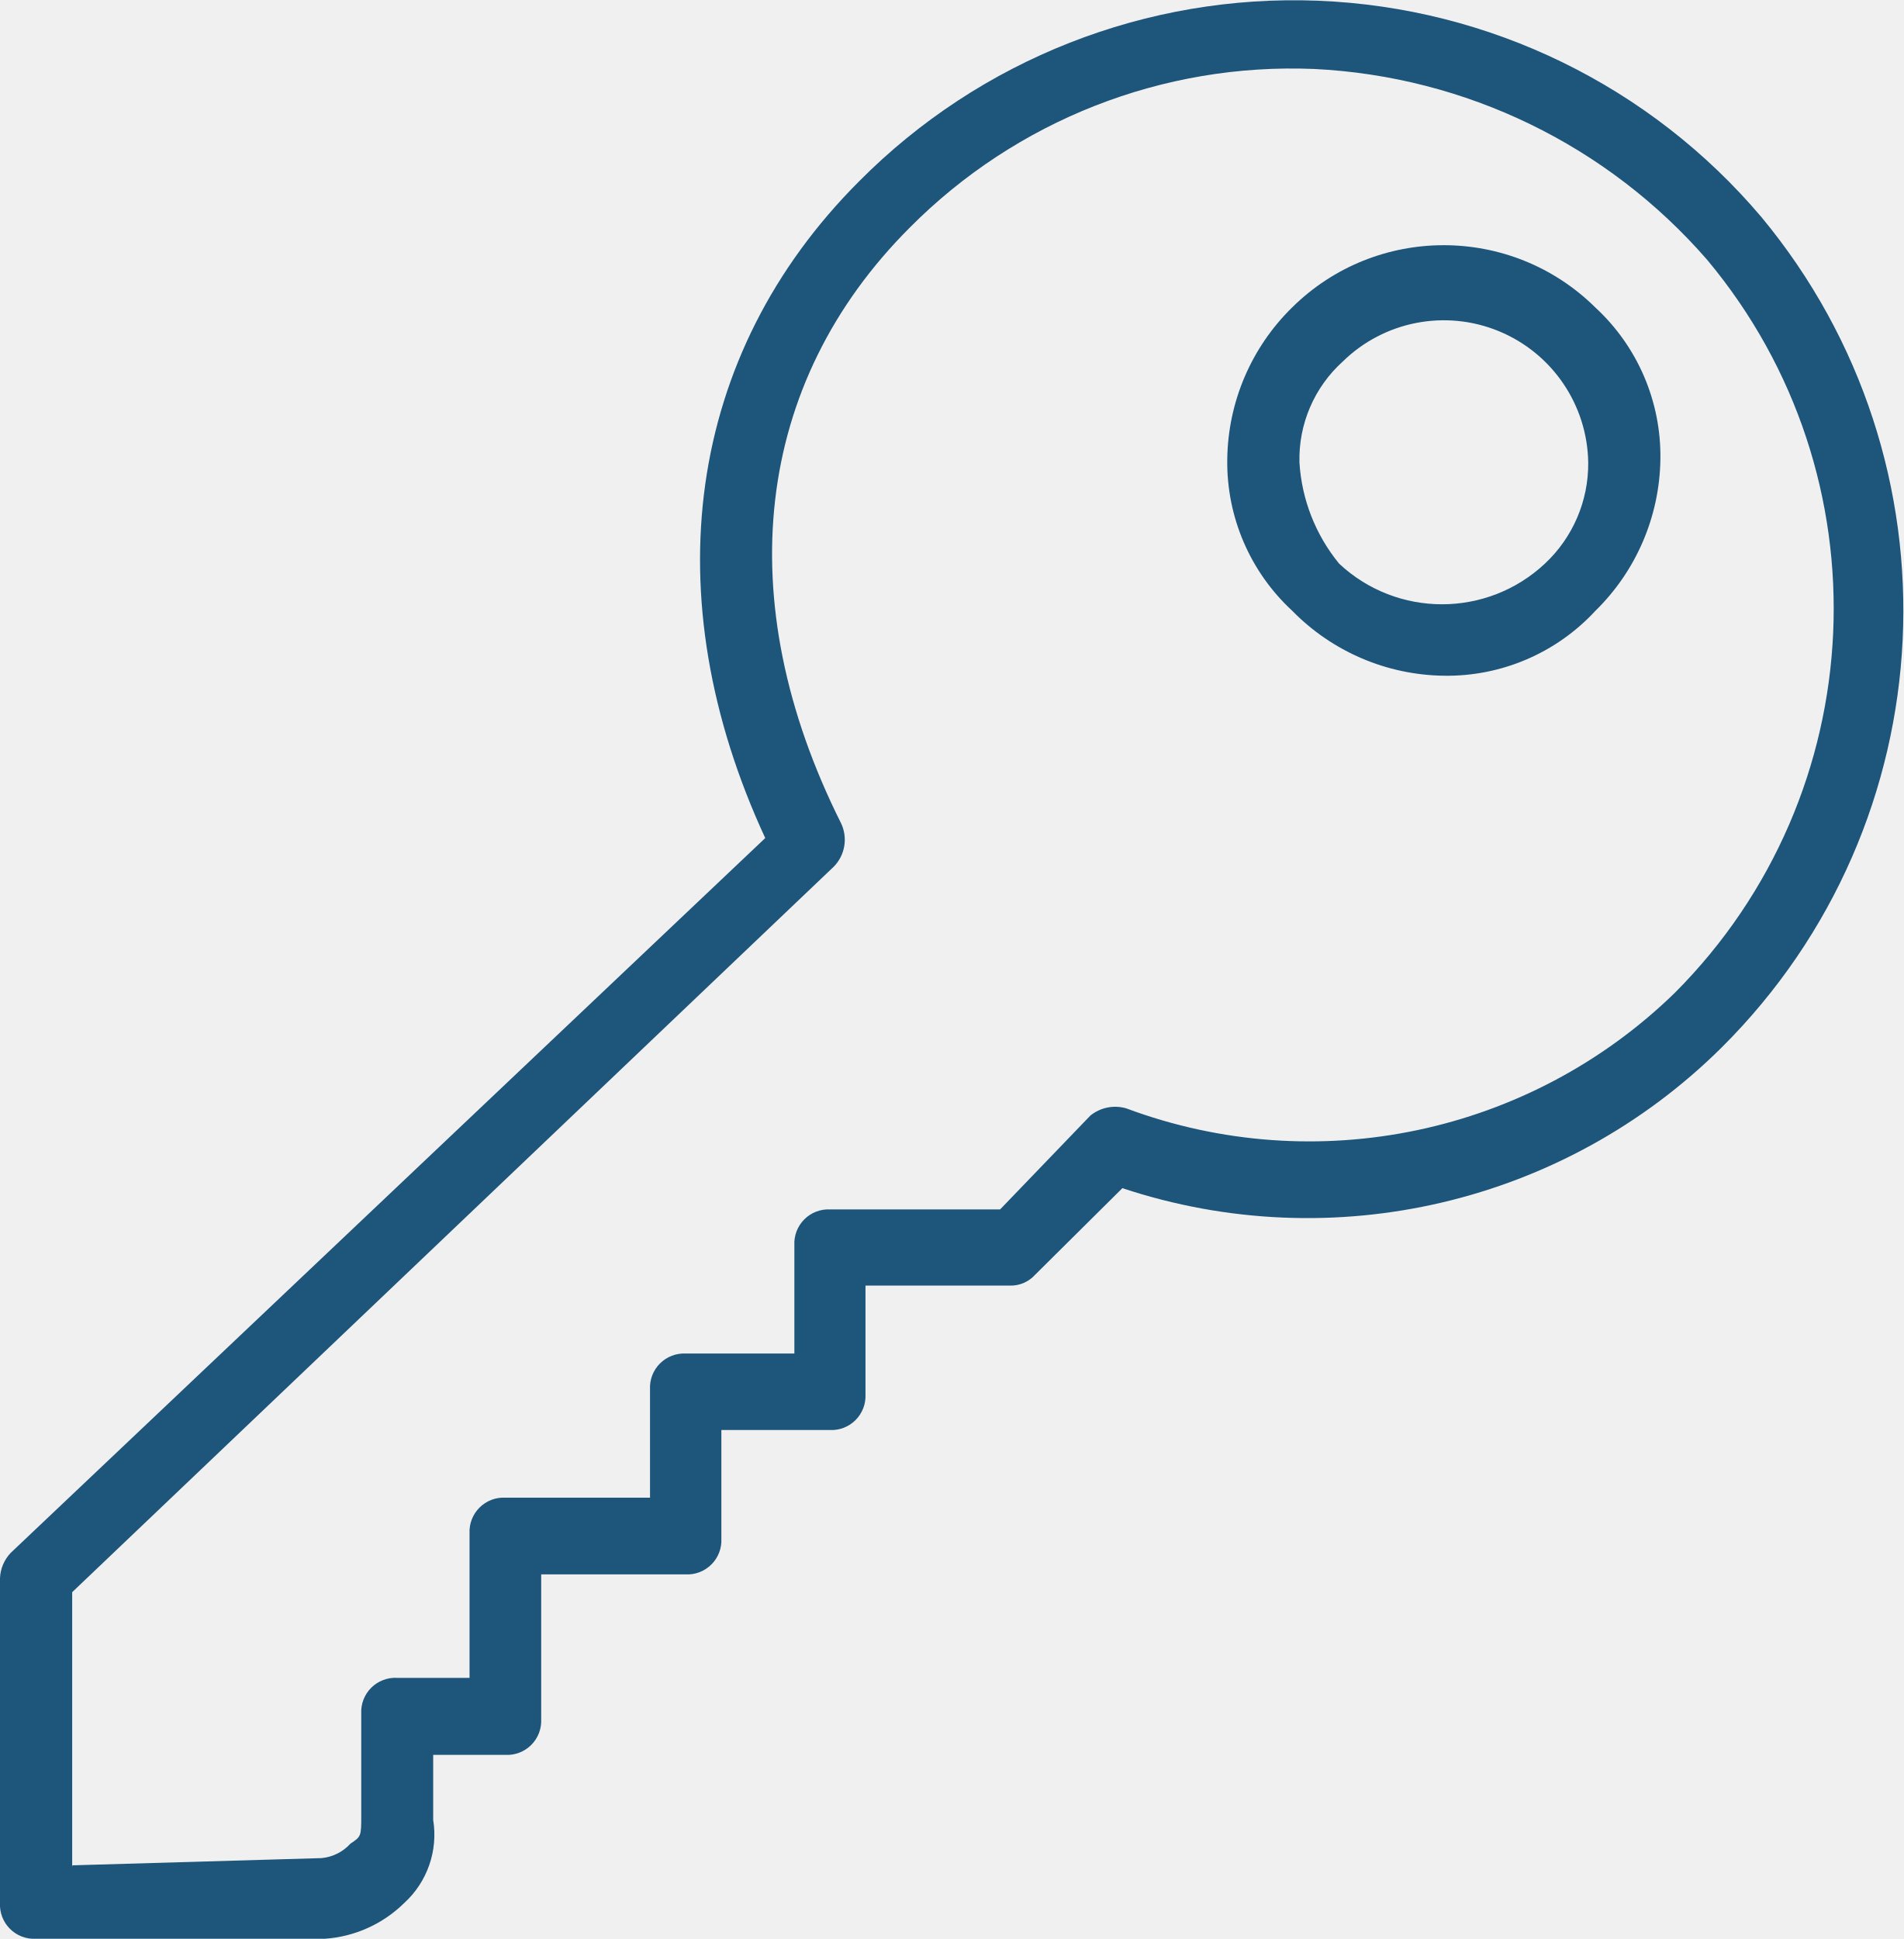
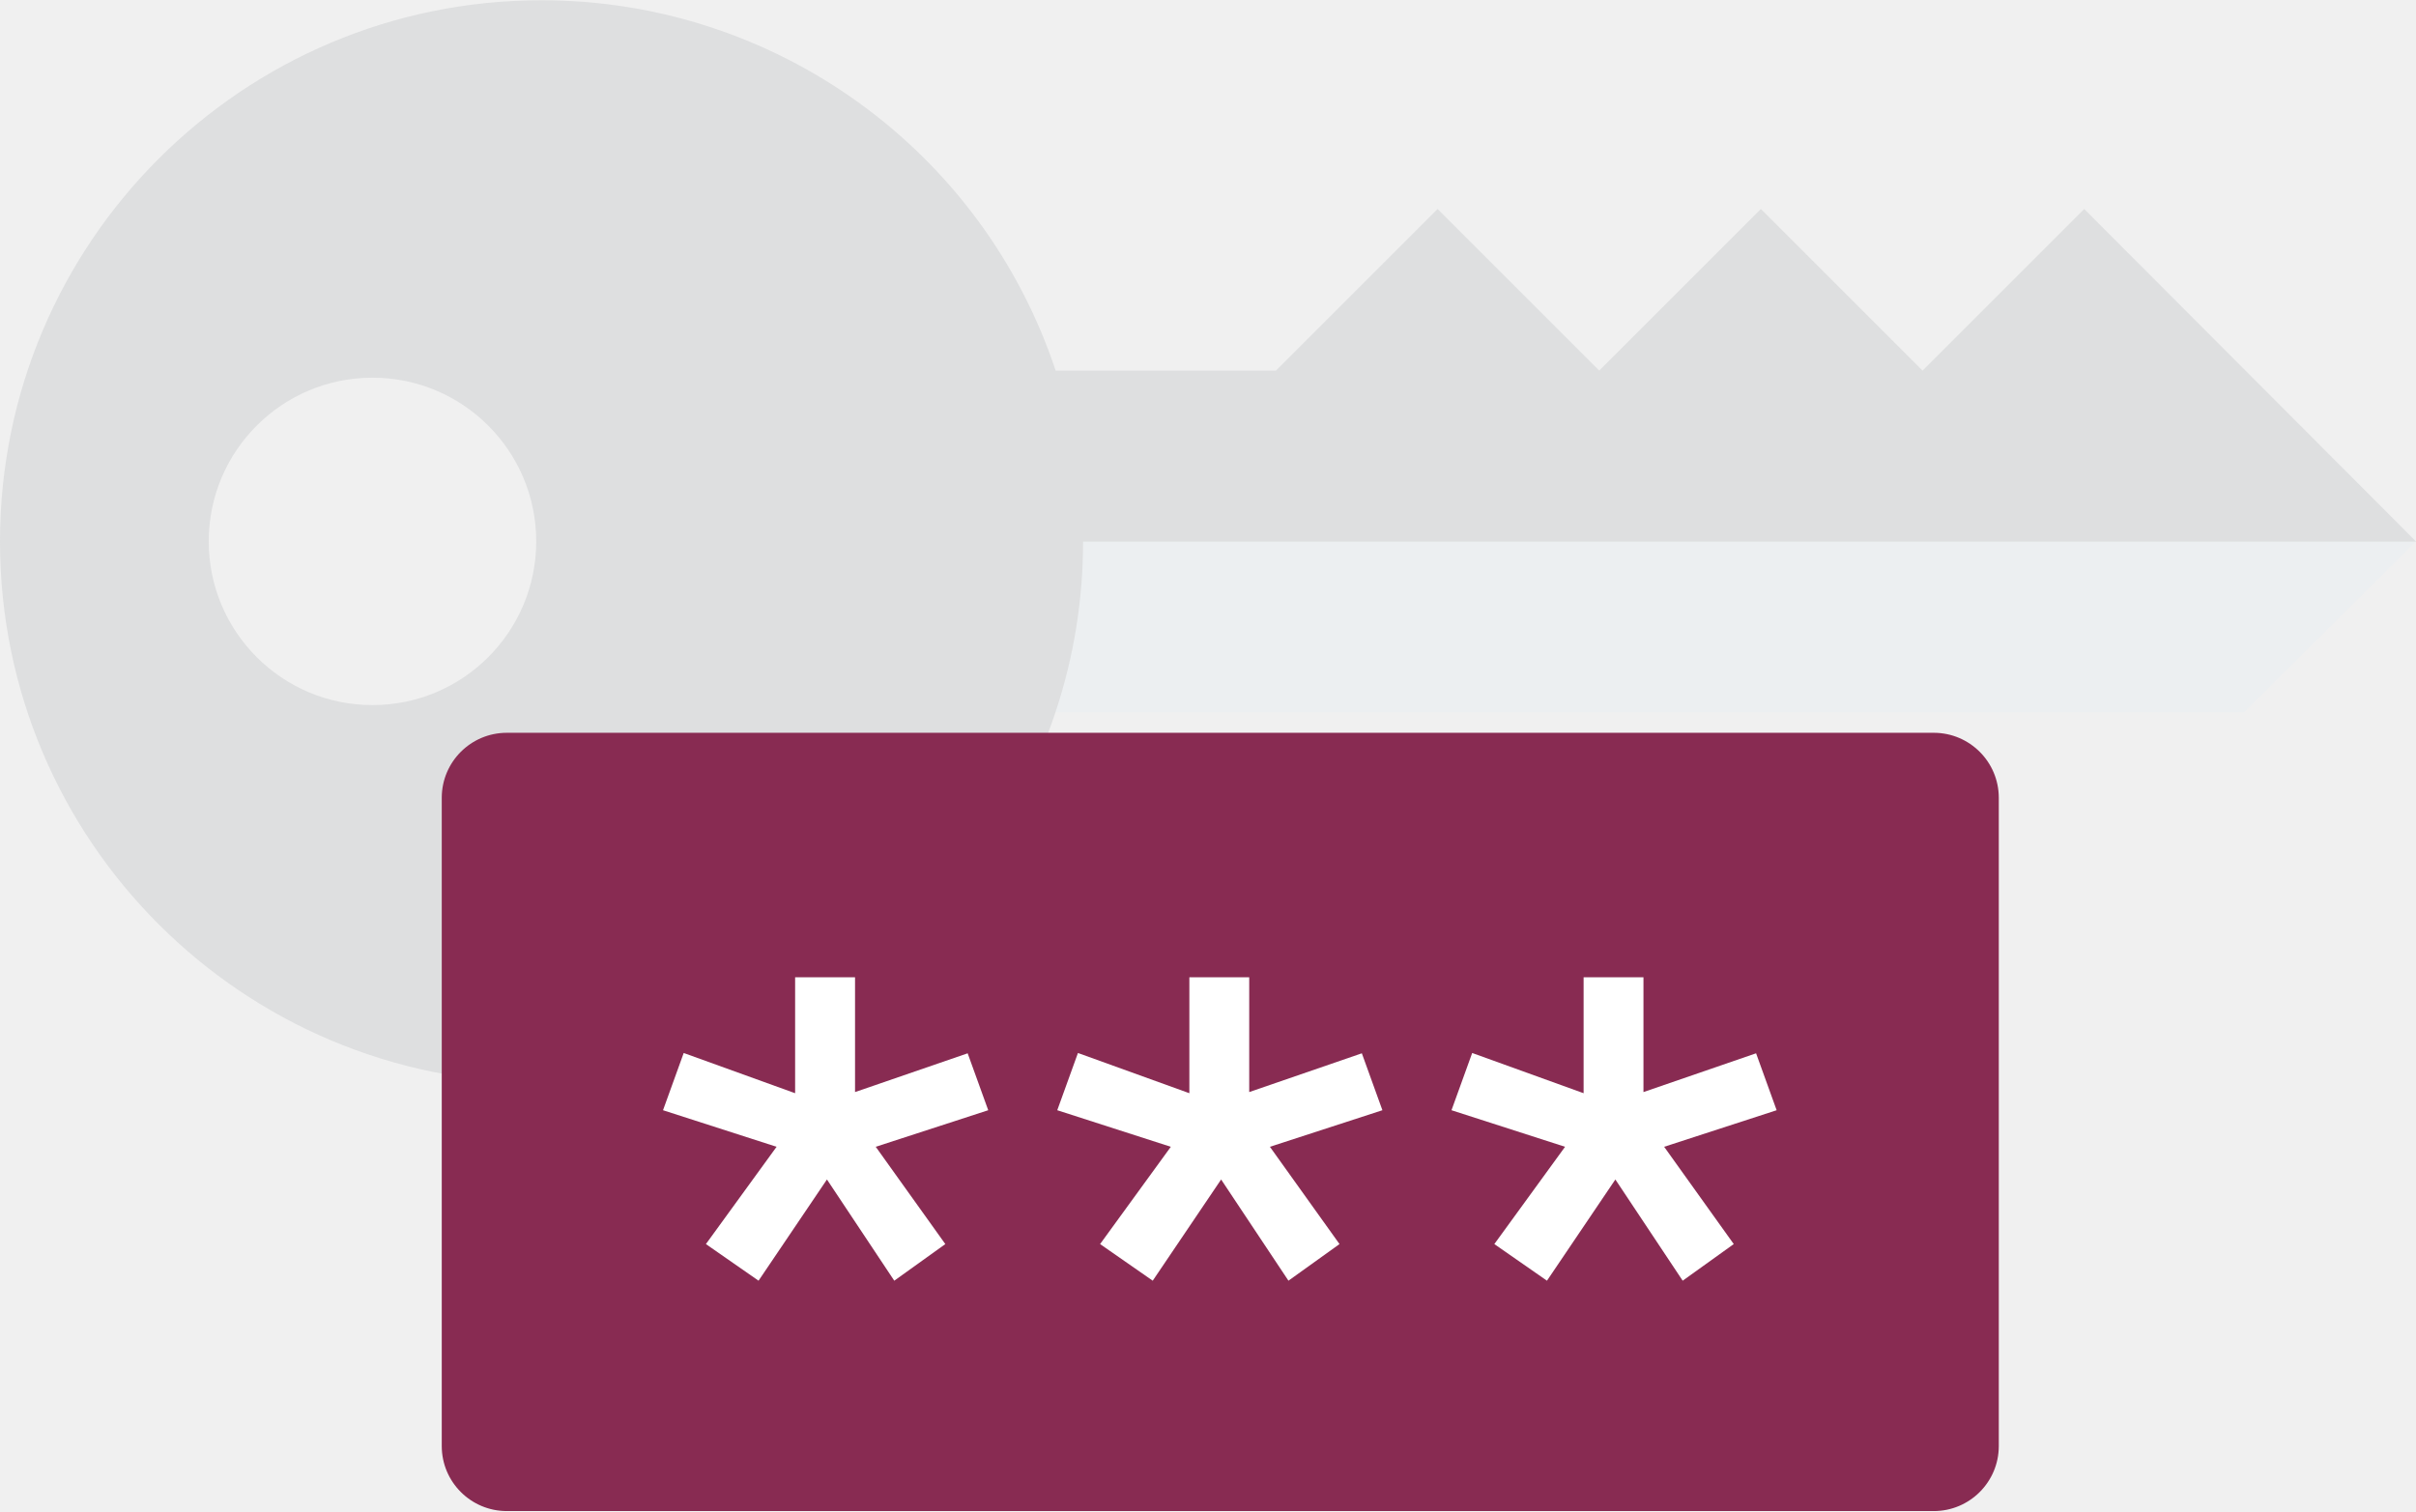
- <svg xmlns="http://www.w3.org/2000/svg" viewBox="0 0 31.881 32.477">
+ <svg xmlns="http://www.w3.org/2000/svg" viewBox="0 0 38.185 23.89">
  <defs>
-     <style>.a{fill:#1e557b;}</style>
+     <style>
+             .cls-1{fill:none}.cls-2{clip-path:url(#clip-path)}.cls-3{fill:#eceff1}.cls-4{fill:#dedfe0}.cls-5{fill:#882b52}.cls-6{fill:#fff}
+         </style>
+     <clipPath id="clip-path">
+       <path d="M0 0h38.185v23.89H0z" class="cls-1" />
+     </clipPath>
  </defs>
-   <g transform="translate(-464.809 -444.739)">
-     <path class="a" d="M0,26.416v5.442a.571.571,0,0,0,.6.6H5.442a2.1,2.1,0,0,0,1.33-.6,1.548,1.548,0,0,0,.484-1.391V29.378H8.465a.571.571,0,0,0,.6-.6V26.355h2.418a.571.571,0,0,0,.6-.6V23.937h1.814a.571.571,0,0,0,.6-.6V21.518h2.418a.549.549,0,0,0,.423-.181L18.8,19.886A9.849,9.849,0,0,0,28.84,17.528a10.322,10.322,0,0,0,.665-13.906,10.26,10.26,0,0,0-15.115-.6c-2.9,2.9-3.446,6.953-1.572,11L.181,25.993A.653.653,0,0,0,0,26.416Zm1.209,4.837v-4.6L13.967,14.5a.643.643,0,0,0,.121-.726C12.213,10.031,12.636,6.4,15.236,3.8a9.015,9.015,0,0,1,6.772-2.66,9.319,9.319,0,0,1,6.59,3.2,9.111,9.111,0,0,1-.544,12.274,8.776,8.776,0,0,1-9.19,1.935.661.661,0,0,0-.6.121l-1.512,1.572H13.906a.571.571,0,0,0-.6.6v1.814H11.488a.571.571,0,0,0-.6.6v1.814H8.465a.571.571,0,0,0-.6.6v2.418H6.651a.571.571,0,0,0-.6.6v1.693c0,.363,0,.363-.181.484a.746.746,0,0,1-.484.242l-4.172.121Z" transform="translate(464.809 444.754)" />
-     <path class="a" d="M35.088,7.818A3.62,3.62,0,0,0,34,10.357,3.385,3.385,0,0,0,35.088,12.9a3.62,3.62,0,0,0,2.539,1.088A3.385,3.385,0,0,0,40.167,12.9a3.62,3.62,0,0,0,1.088-2.539,3.385,3.385,0,0,0-1.088-2.539A3.613,3.613,0,0,0,35.088,7.818Zm.121,2.6a2.2,2.2,0,0,1,.726-1.693,2.419,2.419,0,0,1,4.111,1.693,2.288,2.288,0,0,1-.726,1.693,2.522,2.522,0,0,1-3.446,0A2.959,2.959,0,0,1,35.209,10.418Z" transform="translate(451.366 442.069)" />
+   <g id="key-icon" class="cls-2">
+     <g id="Group_3037" data-name="Group 3037" transform="rotate(-90 84.547 40.059)">
+       <path id="Path_12282" d="M213.729 235.275l-1.978 22.057-2.7-2.715v-18.79z" class="cls-3" data-name="Path 12282" transform="translate(-95.704 -263.635)" />
+       <path id="Path_12283" d="M116.047-44.488a8.558 8.558 0 0 0-8.559 8.559 8.562 8.562 0 0 0 5.855 8.122 8.531 8.531 0 0 0 2.7.437V-6.3l5.259-5.247-2.555-2.555 2.555-2.555-2.555-2.555 2.555-2.555-2.555-2.555v-3.481a8.561 8.561 0 0 0 5.855-8.122 8.558 8.558 0 0 0-8.555-8.563zm2.588 5.887a2.588 2.588 0 0 1-2.588 2.588 2.588 2.588 0 0 1-2.588-2.588 2.588 2.588 0 0 1 2.588-2.588 2.588 2.588 0 0 1 2.588 2.589z" class="cls-4" data-name="Path 12283" />
+     </g>
+     <path id="Path_12284" d="M24.609 251.279a1.028 1.028 0 0 1-1.025 1.025H1.025A1.028 1.028 0 0 1 0 251.279v-10.254A1.028 1.028 0 0 1 1.025 240h22.559a1.028 1.028 0 0 1 1.025 1.025z" class="cls-5" data-name="Path 12284" transform="translate(6.982 -228.415)" />
+     <g id="Group_3038" data-name="Group 3038" transform="translate(834.863 9.108)">
+       <path id="Path_12279" d="M-821.349 6.342v1.815l1.78-.613.325.9-1.778.578 1.1 1.538-.807.579-1.064-1.6-1.081 1.6-.832-.579 1.117-1.538-1.795-.578.327-.905 1.761.636V6.342z" class="cls-6" data-name="Path 12279" />
+       <path id="Path_12280" d="M-743.517 6.342v1.815l1.78-.613.325.9-1.778.578 1.1 1.538-.807.579-1.064-1.6-1.081 1.6-.832-.579 1.118-1.538-1.795-.578.327-.905 1.761.636V6.342z" class="cls-6" data-name="Path 12280" transform="translate(-71.602)" />
+       <path id="Path_12281" d="M-665.685 6.342v1.815l1.78-.613.325.9-1.778.578 1.1 1.538-.807.579-1.064-1.6-1.081 1.6-.832-.579 1.118-1.538-1.795-.578.327-.905 1.761.636V6.342z" class="cls-6" data-name="Path 12281" transform="translate(-143.203)" />
+     </g>
  </g>
</svg>
